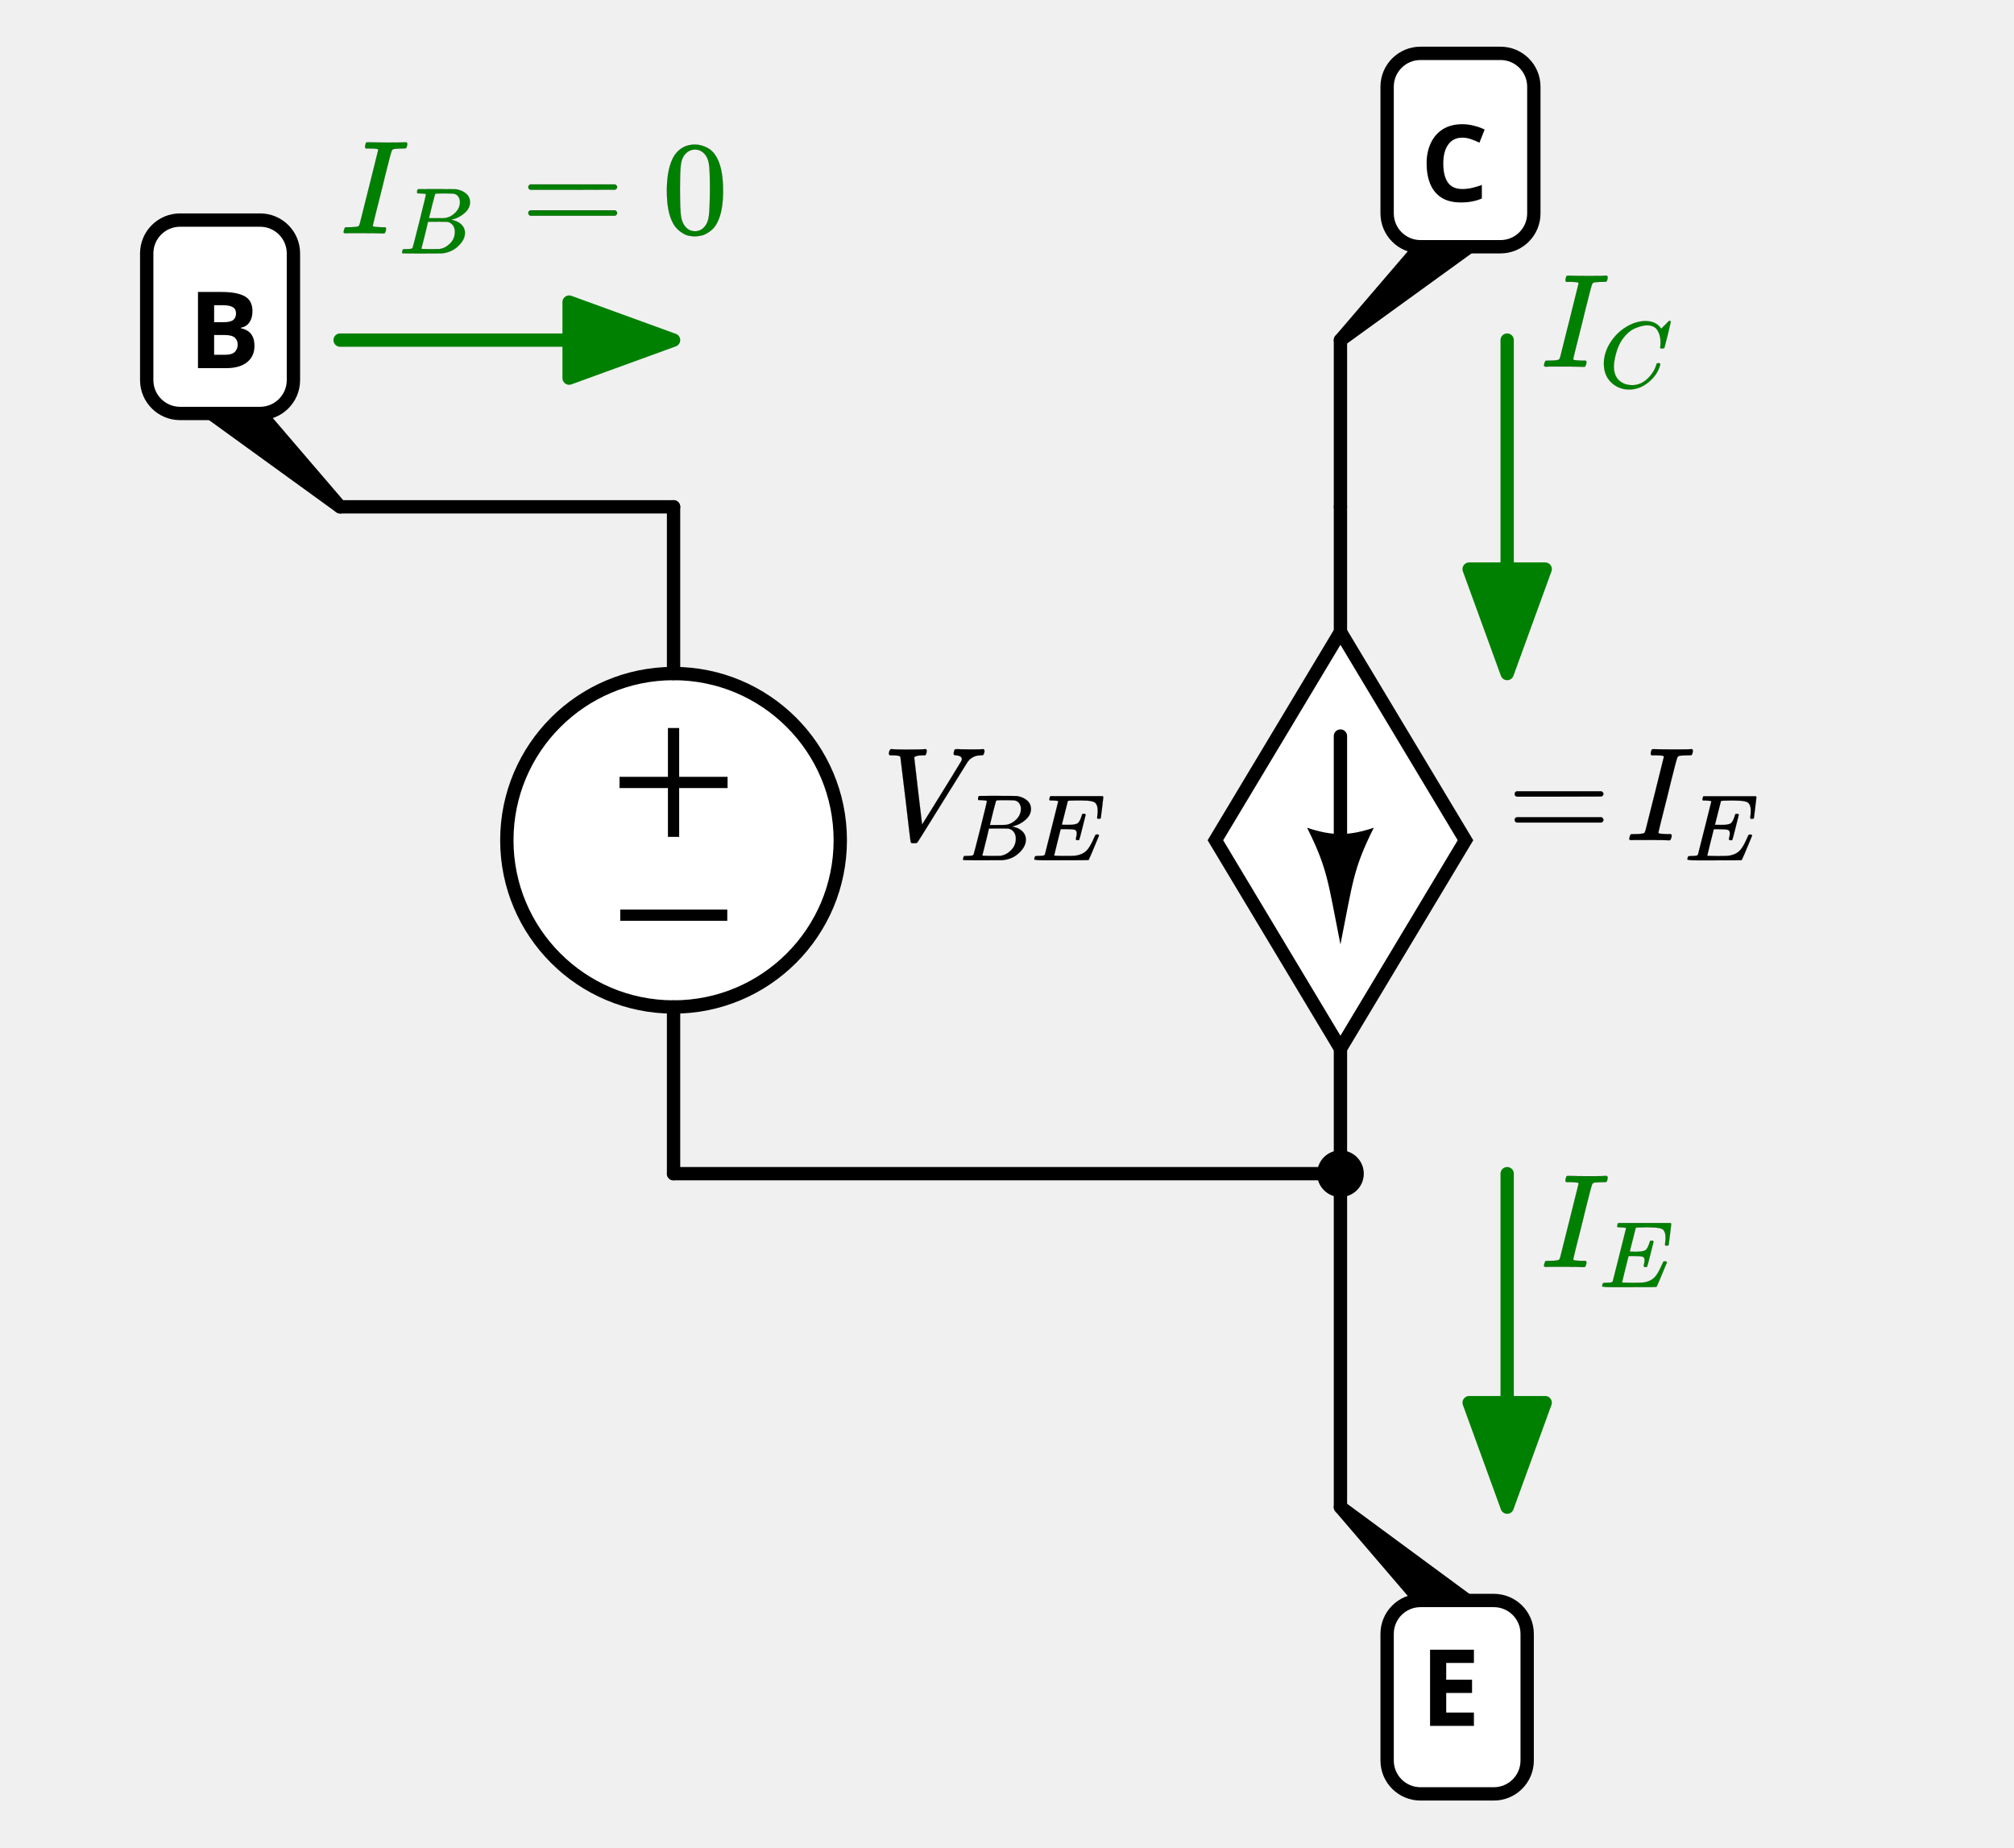
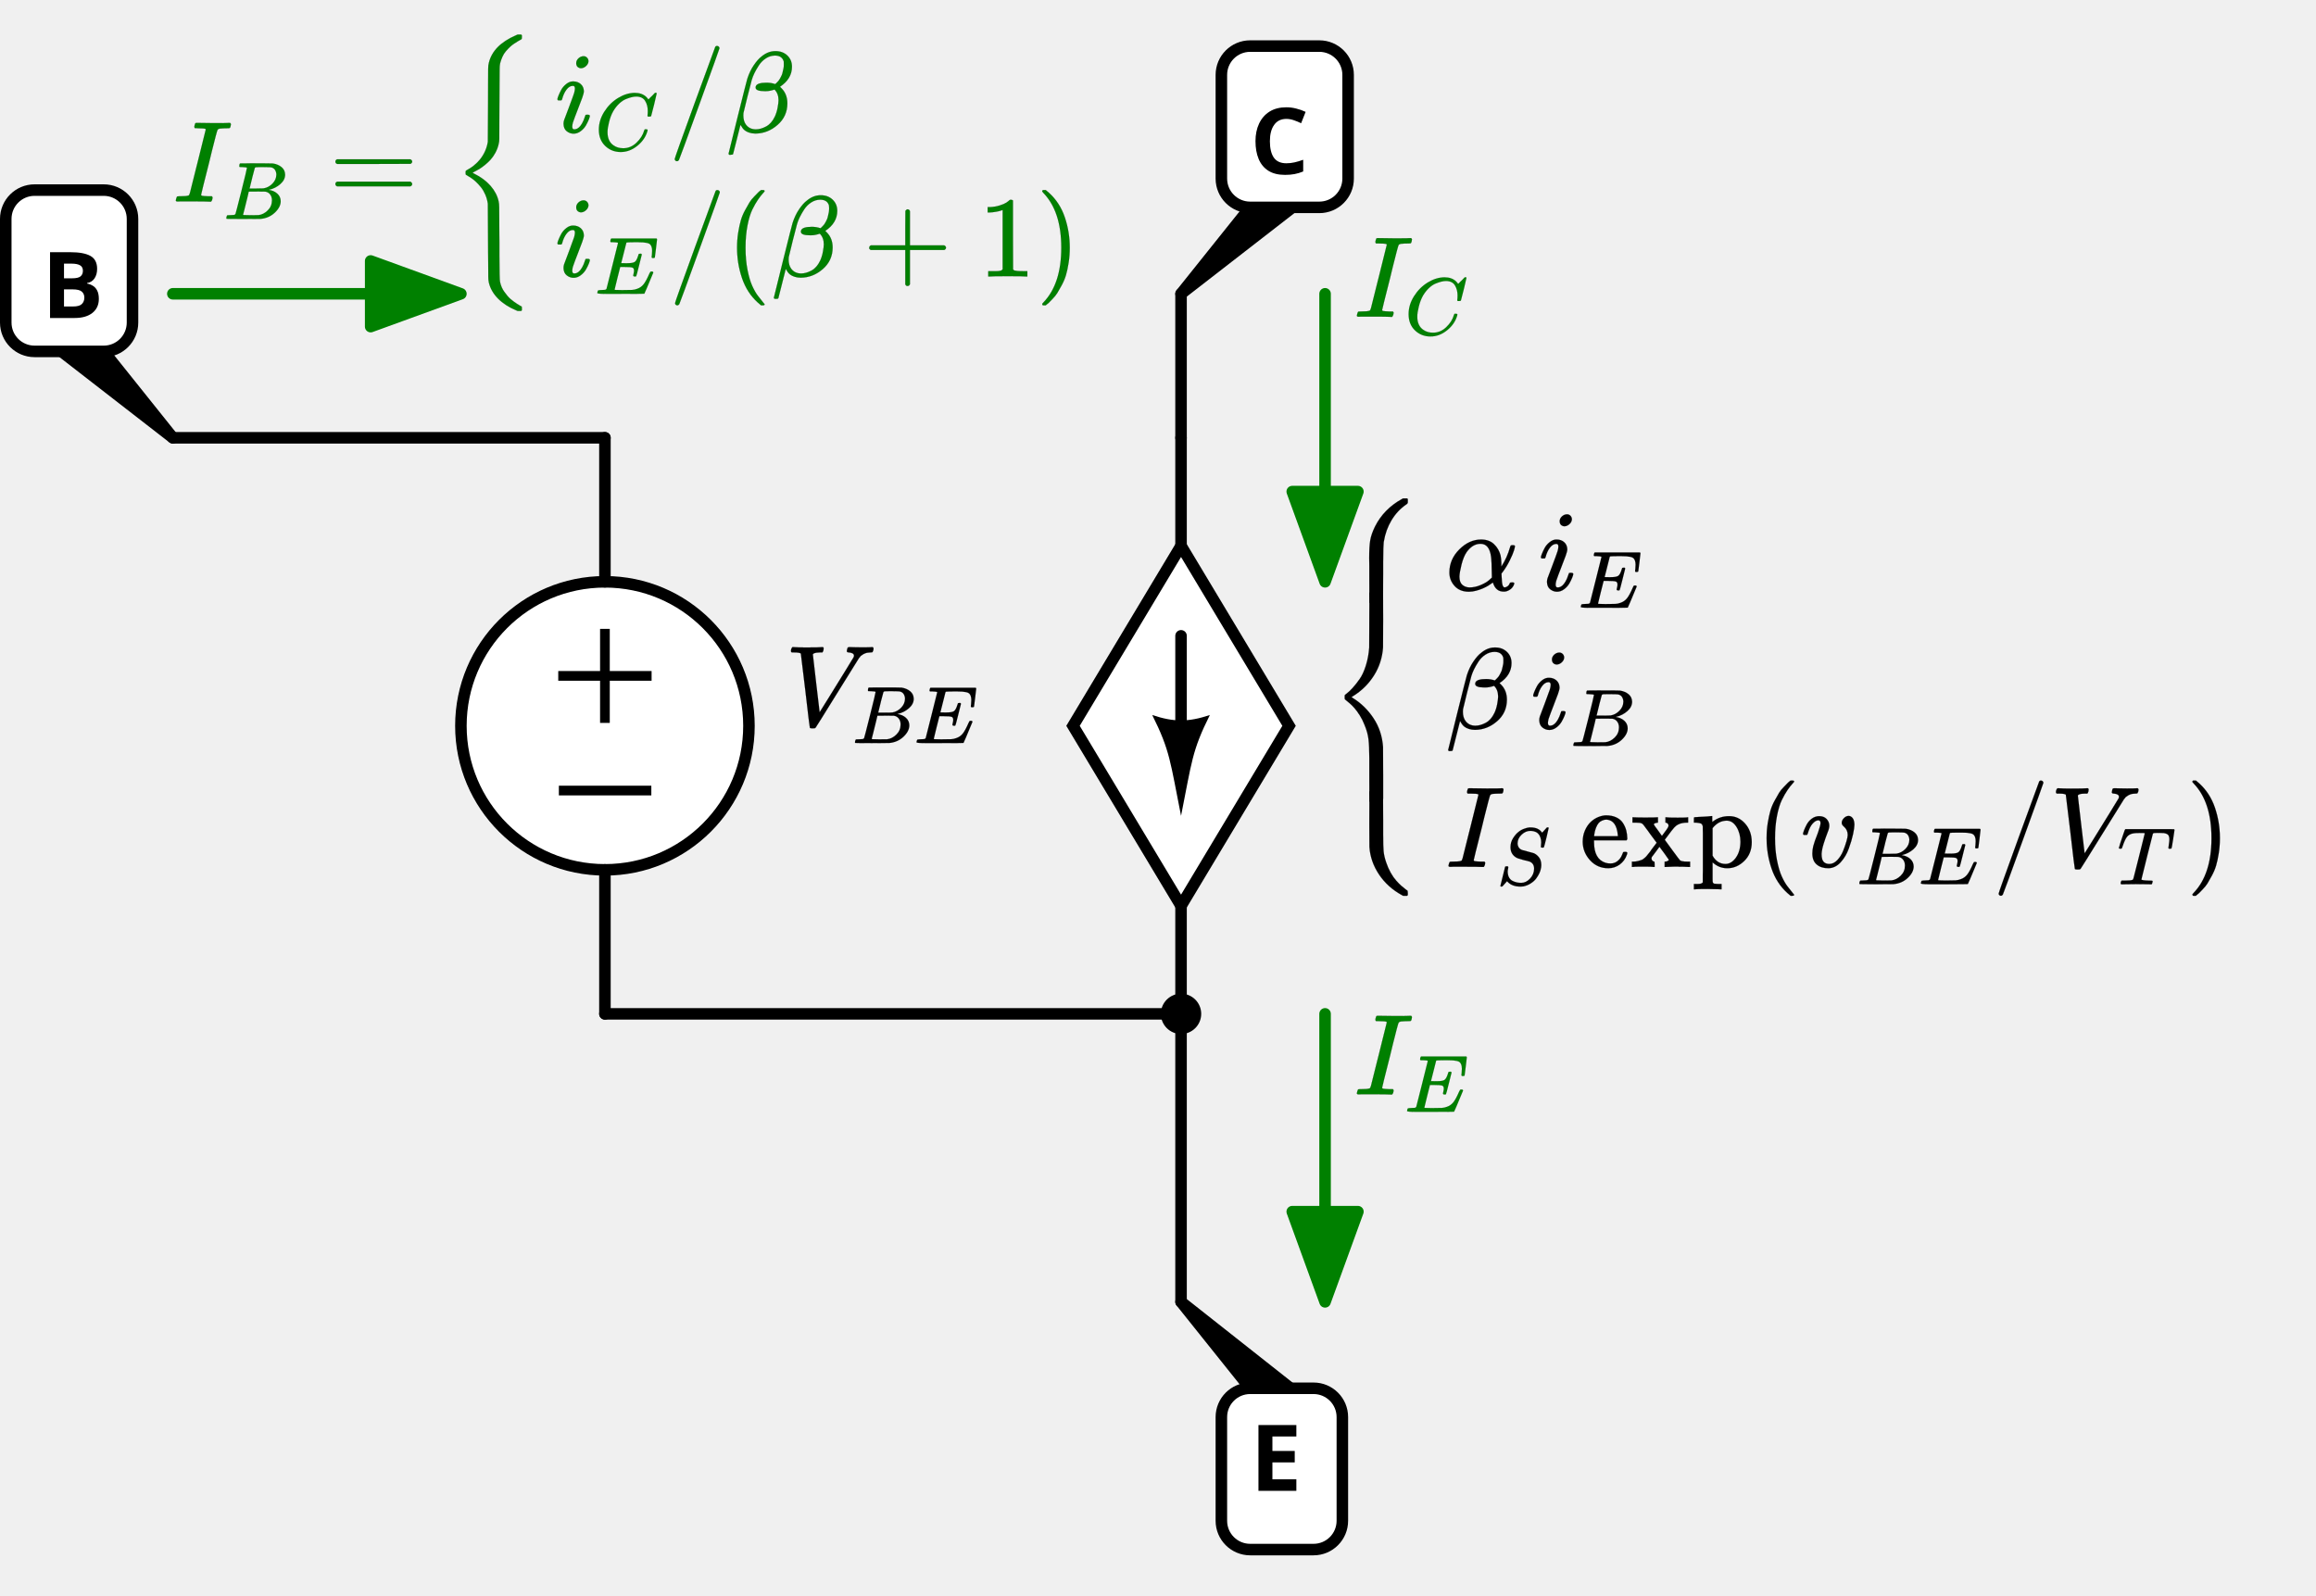
- <svg xmlns="http://www.w3.org/2000/svg" xmlns:xlink="http://www.w3.org/1999/xlink" width="302.0" height="277.0">
-   <g transform="scale(0.302) matrix(3.311258,0,0,3.311258,-7529.801,-4052.98)">
-     <rect x="2275" y="1225" width="300" height="275" r="0" rx="0" ry="0" fill="none" stroke="none" style="stroke-opacity: 0;" />
-     <path style="stroke-linejoin: round;" fill="#000000" stroke="#000000" d="M0,50L12,36L19.333,36Z" stroke-width="2" stroke-linejoin="round" transform="translate(2475,1225)" />
-     <path style="stroke-linejoin: round;" fill="#000000" stroke="#000000" d="M0,50L12,36L19.333,36Z" stroke-width="2" stroke-linejoin="round" transform="matrix(-1,0,0,1,2325,1250)" />
-     <path style="stroke-linejoin: round;" fill="#000000" stroke="#000000" d="M0,50L12,36L19,36Z" stroke-width="2" stroke-linejoin="round" transform="matrix(1,0,0,-1,2475,1500)" />
+ <svg xmlns="http://www.w3.org/2000/svg" xmlns:xlink="http://www.w3.org/1999/xlink" width="402.0" height="277.0">
+   <g transform="scale(0.901656) matrix(1.10907,0,0,1.10907,-2517.589,-1357.502)">
+     <rect x="2275" y="1225" width="400" height="275" r="0" rx="0" ry="0" fill="none" stroke="none" style="stroke-opacity: 0;" />
+     <path style="stroke-linejoin: round;" fill="#000000" stroke="#000000" d="M0,50L12,35L19.333,35Z" stroke-width="2" stroke-linejoin="round" transform="translate(2475,1225)" />
+     <path style="stroke-linejoin: round;" fill="#000000" stroke="#000000" d="M0,50L12,35L19.333,35Z" stroke-width="2" stroke-linejoin="round" transform="matrix(-1,0,0,1,2300,1250)" />
+     <path style="stroke-linejoin: round;" fill="#000000" stroke="#000000" d="M0,50L12,35L19,35Z" stroke-width="2" stroke-linejoin="round" transform="matrix(1,0,0,-1,2475,1500)" />
    <path style="stroke-linecap: round; stroke-miterlimit: 6;" fill="#ffffff" stroke="#000000" d="M25,18.75L43.75,50L25,81.25L6.25,50L25,18.75" stroke-width="2" stroke-linecap="round" stroke-miterlimit="6" transform="translate(2450,1300)" />
    <path style="stroke-linecap: round; stroke-miterlimit: 6;" fill="none" stroke="#000000" d="M25,0L25,18.75" stroke-width="2" stroke-linecap="round" stroke-miterlimit="6" transform="translate(2450,1300)" />
    <path style="stroke-linecap: round; stroke-miterlimit: 6;" fill="none" stroke="#000000" d="M25,100L25,81.25" stroke-width="2" stroke-linecap="round" stroke-miterlimit="6" transform="translate(2450,1300)" />
    <path fill="#000000" stroke="none" d="M20,48.125C23.125,54.375,23.125,56.25,25,65.625C26.875,56.25,26.875,54.375,30,48.125C26.25,49.375,23.75,49.375,20,48.125" transform="translate(2450,1300)" />
    <path style="stroke-linecap: round; stroke-miterlimit: 6;" fill="none" stroke="#000000" d="M25,56.25L25,34.375" stroke-width="2" stroke-linecap="round" stroke-miterlimit="6" transform="translate(2450,1300)" />
    <defs aria-hidden="true">
-       <path stroke-width="1" id="E1-MJMAIN-3D" d="M56 347Q56 360 70 367H707Q722 359 722 347Q722 336 708 328L390 327H72Q56 332 56 347ZM56 153Q56 168 72 173H708Q722 163 722 153Q722 140 707 133H70Q56 140 56 153Z" />
+       <path stroke-width="1" id="E1-MJMAIN-7B" d="M434 -231Q434 -244 428 -250H410Q281 -250 230 -184Q225 -177 222 -172T217 -161T213 -148T211 -133T210 -111T209 -84T209 -47T209 0Q209 21 209 53Q208 142 204 153Q203 154 203 155Q189 191 153 211T82 231Q71 231 68 234T65 250T68 266T82 269Q116 269 152 289T203 345Q208 356 208 377T209 529V579Q209 634 215 656T244 698Q270 724 324 740Q361 748 377 749Q379 749 390 749T408 750H428Q434 744 434 732Q434 719 431 716Q429 713 415 713Q362 710 332 689T296 647Q291 634 291 499V417Q291 370 288 353T271 314Q240 271 184 255L170 250L184 245Q202 239 220 230T262 196T290 137Q291 131 291 1Q291 -134 296 -147Q306 -174 339 -192T415 -213Q429 -213 431 -216Q434 -219 434 -231Z" />
+       <path stroke-width="1" id="E1-MJMATHI-3B1" d="M34 156Q34 270 120 356T309 442Q379 442 421 402T478 304Q484 275 485 237V208Q534 282 560 374Q564 388 566 390T582 393Q603 393 603 385Q603 376 594 346T558 261T497 161L486 147L487 123Q489 67 495 47T514 26Q528 28 540 37T557 60Q559 67 562 68T577 70Q597 70 597 62Q597 56 591 43Q579 19 556 5T512 -10H505Q438 -10 414 62L411 69L400 61Q390 53 370 41T325 18T267 -2T203 -11Q124 -11 79 39T34 156ZM208 26Q257 26 306 47T379 90L403 112Q401 255 396 290Q382 405 304 405Q235 405 183 332Q156 292 139 224T121 120Q121 71 146 49T208 26Z" />
+       <path stroke-width="1" id="E1-MJMATHI-69" d="M184 600Q184 624 203 642T247 661Q265 661 277 649T290 619Q290 596 270 577T226 557Q211 557 198 567T184 600ZM21 287Q21 295 30 318T54 369T98 420T158 442Q197 442 223 419T250 357Q250 340 236 301T196 196T154 83Q149 61 149 51Q149 26 166 26Q175 26 185 29T208 43T235 78T260 137Q263 149 265 151T282 153Q302 153 302 143Q302 135 293 112T268 61T223 11T161 -11Q129 -11 102 10T74 74Q74 91 79 106T122 220Q160 321 166 341T173 380Q173 404 156 404H154Q124 404 99 371T61 287Q60 286 59 284T58 281T56 279T53 278T49 278T41 278H27Q21 284 21 287Z" />
+       <path stroke-width="1" id="E1-MJMATHI-45" d="M492 213Q472 213 472 226Q472 230 477 250T482 285Q482 316 461 323T364 330H312Q311 328 277 192T243 52Q243 48 254 48T334 46Q428 46 458 48T518 61Q567 77 599 117T670 248Q680 270 683 272Q690 274 698 274Q718 274 718 261Q613 7 608 2Q605 0 322 0H133Q31 0 31 11Q31 13 34 25Q38 41 42 43T65 46Q92 46 125 49Q139 52 144 61Q146 66 215 342T285 622Q285 629 281 629Q273 632 228 634H197Q191 640 191 642T193 659Q197 676 203 680H757Q764 676 764 669Q764 664 751 557T737 447Q735 440 717 440H705Q698 445 698 453L701 476Q704 500 704 528Q704 558 697 578T678 609T643 625T596 632T532 634H485Q397 633 392 631Q388 629 386 622Q385 619 355 499T324 377Q347 376 372 376H398Q464 376 489 391T534 472Q538 488 540 490T557 493Q562 493 565 493T570 492T572 491T574 487T577 483L544 351Q511 218 508 216Q505 213 492 213Z" />
+       <path stroke-width="1" id="E1-MJMATHI-3B2" d="M29 -194Q23 -188 23 -186Q23 -183 102 134T186 465Q208 533 243 584T309 658Q365 705 429 705H431Q493 705 533 667T573 570Q573 465 469 396L482 383Q533 332 533 252Q533 139 448 65T257 -10Q227 -10 203 -2T165 17T143 40T131 59T126 65L62 -188Q60 -194 42 -194H29ZM353 431Q392 431 427 419L432 422Q436 426 439 429T449 439T461 453T472 471T484 495T493 524T501 560Q503 569 503 593Q503 611 502 616Q487 667 426 667Q384 667 347 643T286 582T247 514T224 455Q219 439 186 308T152 168Q151 163 151 147Q151 99 173 68Q204 26 260 26Q302 26 349 51T425 137Q441 171 449 214T457 279Q457 337 422 372Q380 358 347 358H337Q258 358 258 389Q258 396 261 403Q275 431 353 431Z" />
+       <path stroke-width="1" id="E1-MJMATHI-42" d="M231 637Q204 637 199 638T194 649Q194 676 205 682Q206 683 335 683Q594 683 608 681Q671 671 713 636T756 544Q756 480 698 429T565 360L555 357Q619 348 660 311T702 219Q702 146 630 78T453 1Q446 0 242 0Q42 0 39 2Q35 5 35 10Q35 17 37 24Q42 43 47 45Q51 46 62 46H68Q95 46 128 49Q142 52 147 61Q150 65 219 339T288 628Q288 635 231 637ZM649 544Q649 574 634 600T585 634Q578 636 493 637Q473 637 451 637T416 636H403Q388 635 384 626Q382 622 352 506Q352 503 351 500L320 374H401Q482 374 494 376Q554 386 601 434T649 544ZM595 229Q595 273 572 302T512 336Q506 337 429 337Q311 337 310 336Q310 334 293 263T258 122L240 52Q240 48 252 48T333 46Q422 46 429 47Q491 54 543 105T595 229Z" />
      <path stroke-width="1" id="E1-MJMATHI-49" d="M43 1Q26 1 26 10Q26 12 29 24Q34 43 39 45Q42 46 54 46H60Q120 46 136 53Q137 53 138 54Q143 56 149 77T198 273Q210 318 216 344Q286 624 286 626Q284 630 284 631Q274 637 213 637H193Q184 643 189 662Q193 677 195 680T209 683H213Q285 681 359 681Q481 681 487 683H497Q504 676 504 672T501 655T494 639Q491 637 471 637Q440 637 407 634Q393 631 388 623Q381 609 337 432Q326 385 315 341Q245 65 245 59Q245 52 255 50T307 46H339Q345 38 345 37T342 19Q338 6 332 0H316Q279 2 179 2Q143 2 113 2T65 2T43 1Z" />
-       <path stroke-width="1" id="E1-MJMATHI-45" d="M492 213Q472 213 472 226Q472 230 477 250T482 285Q482 316 461 323T364 330H312Q311 328 277 192T243 52Q243 48 254 48T334 46Q428 46 458 48T518 61Q567 77 599 117T670 248Q680 270 683 272Q690 274 698 274Q718 274 718 261Q613 7 608 2Q605 0 322 0H133Q31 0 31 11Q31 13 34 25Q38 41 42 43T65 46Q92 46 125 49Q139 52 144 61Q146 66 215 342T285 622Q285 629 281 629Q273 632 228 634H197Q191 640 191 642T193 659Q197 676 203 680H757Q764 676 764 669Q764 664 751 557T737 447Q735 440 717 440H705Q698 445 698 453L701 476Q704 500 704 528Q704 558 697 578T678 609T643 625T596 632T532 634H485Q397 633 392 631Q388 629 386 622Q385 619 355 499T324 377Q347 376 372 376H398Q464 376 489 391T534 472Q538 488 540 490T557 493Q562 493 565 493T570 492T572 491T574 487T577 483L544 351Q511 218 508 216Q505 213 492 213Z" />
+       <path stroke-width="1" id="E1-MJMATHI-53" d="M308 24Q367 24 416 76T466 197Q466 260 414 284Q308 311 278 321T236 341Q176 383 176 462Q176 523 208 573T273 648Q302 673 343 688T407 704H418H425Q521 704 564 640Q565 640 577 653T603 682T623 704Q624 704 627 704T632 705Q645 705 645 698T617 577T585 459T569 456Q549 456 549 465Q549 471 550 475Q550 478 551 494T553 520Q553 554 544 579T526 616T501 641Q465 662 419 662Q362 662 313 616T263 510Q263 480 278 458T319 427Q323 425 389 408T456 390Q490 379 522 342T554 242Q554 216 546 186Q541 164 528 137T492 78T426 18T332 -20Q320 -22 298 -22Q199 -22 144 33L134 44L106 13Q83 -14 78 -18T65 -22Q52 -22 52 -14Q52 -11 110 221Q112 227 130 227H143Q149 221 149 216Q149 214 148 207T144 186T142 153Q144 114 160 87T203 47T255 29T308 24Z" />
+       <path stroke-width="1" id="E1-MJMAIN-65" d="M28 218Q28 273 48 318T98 391T163 433T229 448Q282 448 320 430T378 380T406 316T415 245Q415 238 408 231H126V216Q126 68 226 36Q246 30 270 30Q312 30 342 62Q359 79 369 104L379 128Q382 131 395 131H398Q415 131 415 121Q415 117 412 108Q393 53 349 21T250 -11Q155 -11 92 58T28 218ZM333 275Q322 403 238 411H236Q228 411 220 410T195 402T166 381T143 340T127 274V267H333V275Z" />
+       <path stroke-width="1" id="E1-MJMAIN-78" d="M201 0Q189 3 102 3Q26 3 17 0H11V46H25Q48 47 67 52T96 61T121 78T139 96T160 122T180 150L226 210L168 288Q159 301 149 315T133 336T122 351T113 363T107 370T100 376T94 379T88 381T80 383Q74 383 44 385H16V431H23Q59 429 126 429Q219 429 229 431H237V385Q201 381 201 369Q201 367 211 353T239 315T268 274L272 270L297 304Q329 345 329 358Q329 364 327 369T322 376T317 380T310 384L307 385H302V431H309Q324 428 408 428Q487 428 493 431H499V385H492Q443 385 411 368Q394 360 377 341T312 257L296 236L358 151Q424 61 429 57T446 50Q464 46 499 46H516V0H510H502Q494 1 482 1T457 2T432 2T414 3Q403 3 377 3T327 1L304 0H295V46H298Q309 46 320 51T331 63Q331 65 291 120L250 175Q249 174 219 133T185 88Q181 83 181 74Q181 63 188 55T206 46Q208 46 208 23V0H201Z" />
+       <path stroke-width="1" id="E1-MJMAIN-70" d="M36 -148H50Q89 -148 97 -134V-126Q97 -119 97 -107T97 -77T98 -38T98 6T98 55T98 106Q98 140 98 177T98 243T98 296T97 335T97 351Q94 370 83 376T38 385H20V408Q20 431 22 431L32 432Q42 433 61 434T98 436Q115 437 135 438T165 441T176 442H179V416L180 390L188 397Q247 441 326 441Q407 441 464 377T522 216Q522 115 457 52T310 -11Q242 -11 190 33L182 40V-45V-101Q182 -128 184 -134T195 -145Q216 -148 244 -148H260V-194H252L228 -193Q205 -192 178 -192T140 -191Q37 -191 28 -194H20V-148H36ZM424 218Q424 292 390 347T305 402Q234 402 182 337V98Q222 26 294 26Q345 26 384 80T424 218Z" />
+       <path stroke-width="1" id="E1-MJMAIN-28" d="M94 250Q94 319 104 381T127 488T164 576T202 643T244 695T277 729T302 750H315H319Q333 750 333 741Q333 738 316 720T275 667T226 581T184 443T167 250T184 58T225 -81T274 -167T316 -220T333 -241Q333 -250 318 -250H315H302L274 -226Q180 -141 137 -14T94 250Z" />
+       <path stroke-width="1" id="E1-MJMATHI-76" d="M173 380Q173 405 154 405Q130 405 104 376T61 287Q60 286 59 284T58 281T56 279T53 278T49 278T41 278H27Q21 284 21 287Q21 294 29 316T53 368T97 419T160 441Q202 441 225 417T249 361Q249 344 246 335Q246 329 231 291T200 202T182 113Q182 86 187 69Q200 26 250 26Q287 26 319 60T369 139T398 222T409 277Q409 300 401 317T383 343T365 361T357 383Q357 405 376 424T417 443Q436 443 451 425T467 367Q467 340 455 284T418 159T347 40T241 -11Q177 -11 139 22Q102 54 102 117Q102 148 110 181T151 298Q173 362 173 380Z" />
+       <path stroke-width="1" id="E1-MJMAIN-2F" d="M423 750Q432 750 438 744T444 730Q444 725 271 248T92 -240Q85 -250 75 -250Q68 -250 62 -245T56 -231Q56 -221 230 257T407 740Q411 750 423 750Z" />
+       <path stroke-width="1" id="E1-MJMATHI-56" d="M52 648Q52 670 65 683H76Q118 680 181 680Q299 680 320 683H330Q336 677 336 674T334 656Q329 641 325 637H304Q282 635 274 635Q245 630 242 620Q242 618 271 369T301 118L374 235Q447 352 520 471T595 594Q599 601 599 609Q599 633 555 637Q537 637 537 648Q537 649 539 661Q542 675 545 679T558 683Q560 683 570 683T604 682T668 681Q737 681 755 683H762Q769 676 769 672Q769 655 760 640Q757 637 743 637Q730 636 719 635T698 630T682 623T670 615T660 608T652 599T645 592L452 282Q272 -9 266 -16Q263 -18 259 -21L241 -22H234Q216 -22 216 -15Q213 -9 177 305Q139 623 138 626Q133 637 76 637H59Q52 642 52 648Z" />
+       <path stroke-width="1" id="E1-MJMATHI-54" d="M40 437Q21 437 21 445Q21 450 37 501T71 602L88 651Q93 669 101 677H569H659Q691 677 697 676T704 667Q704 661 687 553T668 444Q668 437 649 437Q640 437 637 437T631 442L629 445Q629 451 635 490T641 551Q641 586 628 604T573 629Q568 630 515 631Q469 631 457 630T439 622Q438 621 368 343T298 60Q298 48 386 46Q418 46 427 45T436 36Q436 31 433 22Q429 4 424 1L422 0Q419 0 415 0Q410 0 363 1T228 2Q99 2 64 0H49Q43 6 43 9T45 27Q49 40 55 46H83H94Q174 46 189 55Q190 56 191 56Q196 59 201 76T241 233Q258 301 269 344Q339 619 339 625Q339 630 310 630H279Q212 630 191 624Q146 614 121 583T67 467Q60 445 57 441T43 437H40Z" />
+       <path stroke-width="1" id="E1-MJMAIN-29" d="M60 749L64 750Q69 750 74 750H86L114 726Q208 641 251 514T294 250Q294 182 284 119T261 12T224 -76T186 -143T145 -194T113 -227T90 -246Q87 -249 86 -250H74Q66 -250 63 -250T58 -247T55 -238Q56 -237 66 -225Q221 -64 221 250T66 725Q56 737 55 738Q55 746 60 749Z" />
+       <path stroke-width="1" id="E1-MJSZ4-23A7" d="M712 899L718 893V876V865Q718 854 704 846Q627 793 577 710T510 525Q510 524 509 521Q505 493 504 349Q504 345 504 334Q504 277 504 240Q504 -2 503 -4Q502 -8 494 -9T444 -10Q392 -10 390 -9Q387 -8 386 -5Q384 5 384 230Q384 262 384 312T383 382Q383 481 392 535T434 656Q510 806 664 892L677 899H712Z" />
+       <path stroke-width="1" id="E1-MJSZ4-23A9" d="M718 -893L712 -899H677L666 -893Q542 -825 468 -714T385 -476Q384 -466 384 -282Q384 3 385 5L389 9Q392 10 444 10Q486 10 494 9T503 4Q504 2 504 -239V-310V-366Q504 -470 508 -513T530 -609Q546 -657 569 -698T617 -767T661 -812T699 -843T717 -856T718 -876V-893Z" />
+       <path stroke-width="1" id="E1-MJSZ4-23A8" d="M389 1159Q391 1160 455 1160Q496 1160 498 1159Q501 1158 502 1155Q504 1145 504 924Q504 691 503 682Q494 549 425 439T243 259L229 250L243 241Q349 175 421 66T503 -182Q504 -191 504 -424Q504 -600 504 -629T499 -659H498Q496 -660 444 -660T390 -659Q387 -658 386 -655Q384 -645 384 -425V-282Q384 -176 377 -116T342 10Q325 54 301 92T255 155T214 196T183 222T171 232Q170 233 170 250T171 268Q171 269 191 284T240 331T300 407T354 524T383 679Q384 691 384 925Q384 1152 385 1155L389 1159Z" />
    </defs>
    <g stroke="currentColor" fill="#000000" stroke-width="0" transform="translate(2500,1350) scale(0.02) matrix(1 0 0 -1 0 0)" aria-hidden="true">
-       <use xlink:href="#E1-MJMAIN-3D" x="0" y="0" />
-       <g transform="translate(889,0)">
-         <use xlink:href="#E1-MJMATHI-49" x="0" y="0" />
-         <use transform="scale(0.707)" xlink:href="#E1-MJMATHI-45" x="622" y="-213" />
+       <g transform="translate(0,1975)">
+         <use xlink:href="#E1-MJSZ4-23A7" x="0" y="-900" />
+         <use xlink:href="#E1-MJSZ4-23A8" x="0" y="-1976" />
+         <use xlink:href="#E1-MJSZ4-23A9" x="0" y="-2551" />
+       </g>
+       <g transform="translate(1056,0)">
+         <g transform="translate(-11,0)">
+           <g transform="translate(0,1175)">
+             <use xlink:href="#E1-MJMATHI-3B1" x="0" y="0" />
+             <g transform="translate(807,0)">
+               <use xlink:href="#E1-MJMATHI-69" x="0" y="0" />
+               <use transform="scale(0.707)" xlink:href="#E1-MJMATHI-45" x="488" y="-213" />
+             </g>
+           </g>
+           <g transform="translate(0,-25)">
+             <use xlink:href="#E1-MJMATHI-3B2" x="0" y="0" />
+             <g transform="translate(740,0)">
+               <use xlink:href="#E1-MJMATHI-69" x="0" y="0" />
+               <use transform="scale(0.707)" xlink:href="#E1-MJMATHI-42" x="488" y="-213" />
+             </g>
+           </g>
+           <g transform="translate(0,-1225)">
+             <use xlink:href="#E1-MJMATHI-49" x="0" y="0" />
+             <use transform="scale(0.707)" xlink:href="#E1-MJMATHI-53" x="622" y="-219" />
+             <g transform="translate(1163,0)">
+               <use xlink:href="#E1-MJMAIN-65" />
+               <use xlink:href="#E1-MJMAIN-78" x="444" y="0" />
+               <use xlink:href="#E1-MJMAIN-70" x="973" y="0" />
+             </g>
+             <g transform="translate(2693,0)">
+               <use xlink:href="#E1-MJMAIN-28" x="0" y="0" />
+               <g transform="translate(389,0)">
+                 <use xlink:href="#E1-MJMATHI-76" x="0" y="0" />
+                 <g transform="translate(485,-150)">
+                   <use transform="scale(0.707)" xlink:href="#E1-MJMATHI-42" x="0" y="0" />
+                   <use transform="scale(0.707)" xlink:href="#E1-MJMATHI-45" x="759" y="0" />
+                 </g>
+               </g>
+               <use xlink:href="#E1-MJMAIN-2F" x="2052" y="0" />
+               <g transform="translate(2553,0)">
+                 <use xlink:href="#E1-MJMATHI-56" x="0" y="0" />
+                 <use transform="scale(0.707)" xlink:href="#E1-MJMATHI-54" x="825" y="-213" />
+               </g>
+               <use xlink:href="#E1-MJMAIN-29" x="3734" y="0" />
+             </g>
+           </g>
+         </g>
      </g>
    </g>
    <path style="stroke-linecap: round;" fill="none" stroke="#000000" d="M 2375 1400 L 2475 1400" stroke-width="2" stroke-linecap="round" class="cl_wire" />
-     <rect x="7" y="7" width="21" height="29" r="5" rx="5" ry="5" fill="#ffffff" stroke="#000000" stroke-width="2" transform="matrix(1,0,0,-1,2475,1500)" />
+     <rect x="7" y="7" width="21" height="28" r="5" rx="5" ry="5" fill="#ffffff" stroke="#000000" stroke-width="2" transform="matrix(1,0,0,-1,2475,1500)" />
    <text style="font-family: 'Noto Sans',Tahoma,Verdana,Arial,sans-serif; font-size: 16px; font-weight: bold; text-anchor: start; font-stretch: extra-condensed;" x="12" y="22" text-anchor="start" stroke="none" fill="#000000" transform="translate(2475,1453.6)">
      <tspan dy="7.2">E</tspan>
    </text>
    <path style="stroke-linecap: round;" fill="none" stroke="#000000" d="M 2475 1400 L 2475 1450" stroke-width="2" stroke-linecap="round" class="cl_wire" />
-     <path style="stroke-linecap: round;" fill="none" stroke="#000000" d="M 2325 1300 L 2375 1300" stroke-width="2" stroke-linecap="round" class="cl_wire" />
-     <rect x="7" y="7" width="22" height="29" r="5" rx="5" ry="5" fill="#ffffff" stroke="#000000" stroke-width="2" transform="matrix(-1,0,0,1,2325,1250)" />
-     <text style="font-family: 'Noto Sans',Tahoma,Verdana,Arial,sans-serif; font-size: 16px; font-weight: bold; text-anchor: end; font-stretch: extra-condensed;" x="12" y="22" text-anchor="end" stroke="none" fill="#000000" transform="translate(2301,1250)">
+     <path style="stroke-linecap: round;" fill="none" stroke="#000000" d="M 2300 1300 L 2375 1300" stroke-width="2" stroke-linecap="round" class="cl_wire" />
+     <rect x="7" y="7" width="22" height="28" r="5" rx="5" ry="5" fill="#ffffff" stroke="#000000" stroke-width="2" transform="matrix(-1,0,0,1,2300,1250)" />
+     <text style="font-family: 'Noto Sans',Tahoma,Verdana,Arial,sans-serif; font-size: 16px; font-weight: bold; text-anchor: end; font-stretch: extra-condensed;" x="12" y="22" text-anchor="end" stroke="none" fill="#000000" transform="translate(2276,1250)">
      <tspan dy="7.2">B</tspan>
    </text>
-     <rect x="7" y="7" width="22" height="29" r="5" rx="5" ry="5" fill="#ffffff" stroke="#000000" stroke-width="2" transform="translate(2475,1225)" />
+     <rect x="7" y="7" width="22" height="28" r="5" rx="5" ry="5" fill="#ffffff" stroke="#000000" stroke-width="2" transform="translate(2475,1225)" />
    <text style="font-family: 'Noto Sans',Tahoma,Verdana,Arial,sans-serif; font-size: 16px; font-weight: bold; text-anchor: start; font-stretch: extra-condensed;" x="12" y="22" text-anchor="start" stroke="none" fill="#000000" transform="translate(2475,1225)">
      <tspan dy="7.2">C</tspan>
    </text>
-     <path style="stroke-linecap: round; stroke-linejoin: round;" fill="#008000" stroke="#008000" d="M2325,1275L2375,1275L2359.338,1269.3L2359.338,1280.7L2375,1275" stroke-width="2" stroke-linecap="round" stroke-linejoin="round" />
+     <path style="stroke-linecap: round; stroke-linejoin: round;" fill="#008000" stroke="#008000" d="M2300,1275L2350,1275L2334.338,1269.3L2334.338,1280.7L2350,1275" stroke-width="2" stroke-linecap="round" stroke-linejoin="round" />
    <defs aria-hidden="true">
      <path stroke-width="1" id="E1-MJMATHI-49" d="M43 1Q26 1 26 10Q26 12 29 24Q34 43 39 45Q42 46 54 46H60Q120 46 136 53Q137 53 138 54Q143 56 149 77T198 273Q210 318 216 344Q286 624 286 626Q284 630 284 631Q274 637 213 637H193Q184 643 189 662Q193 677 195 680T209 683H213Q285 681 359 681Q481 681 487 683H497Q504 676 504 672T501 655T494 639Q491 637 471 637Q440 637 407 634Q393 631 388 623Q381 609 337 432Q326 385 315 341Q245 65 245 59Q245 52 255 50T307 46H339Q345 38 345 37T342 19Q338 6 332 0H316Q279 2 179 2Q143 2 113 2T65 2T43 1Z" />
      <path stroke-width="1" id="E1-MJMATHI-42" d="M231 637Q204 637 199 638T194 649Q194 676 205 682Q206 683 335 683Q594 683 608 681Q671 671 713 636T756 544Q756 480 698 429T565 360L555 357Q619 348 660 311T702 219Q702 146 630 78T453 1Q446 0 242 0Q42 0 39 2Q35 5 35 10Q35 17 37 24Q42 43 47 45Q51 46 62 46H68Q95 46 128 49Q142 52 147 61Q150 65 219 339T288 628Q288 635 231 637ZM649 544Q649 574 634 600T585 634Q578 636 493 637Q473 637 451 637T416 636H403Q388 635 384 626Q382 622 352 506Q352 503 351 500L320 374H401Q482 374 494 376Q554 386 601 434T649 544ZM595 229Q595 273 572 302T512 336Q506 337 429 337Q311 337 310 336Q310 334 293 263T258 122L240 52Q240 48 252 48T333 46Q422 46 429 47Q491 54 543 105T595 229Z" />
      <path stroke-width="1" id="E1-MJMAIN-3D" d="M56 347Q56 360 70 367H707Q722 359 722 347Q722 336 708 328L390 327H72Q56 332 56 347ZM56 153Q56 168 72 173H708Q722 163 722 153Q722 140 707 133H70Q56 140 56 153Z" />
-       <path stroke-width="1" id="E1-MJMAIN-30" d="M96 585Q152 666 249 666Q297 666 345 640T423 548Q460 465 460 320Q460 165 417 83Q397 41 362 16T301 -15T250 -22Q224 -22 198 -16T137 16T82 83Q39 165 39 320Q39 494 96 585ZM321 597Q291 629 250 629Q208 629 178 597Q153 571 145 525T137 333Q137 175 145 125T181 46Q209 16 250 16Q290 16 318 46Q347 76 354 130T362 333Q362 478 354 524T321 597Z" />
+       <path stroke-width="1" id="E1-MJMAIN-7B" d="M434 -231Q434 -244 428 -250H410Q281 -250 230 -184Q225 -177 222 -172T217 -161T213 -148T211 -133T210 -111T209 -84T209 -47T209 0Q209 21 209 53Q208 142 204 153Q203 154 203 155Q189 191 153 211T82 231Q71 231 68 234T65 250T68 266T82 269Q116 269 152 289T203 345Q208 356 208 377T209 529V579Q209 634 215 656T244 698Q270 724 324 740Q361 748 377 749Q379 749 390 749T408 750H428Q434 744 434 732Q434 719 431 716Q429 713 415 713Q362 710 332 689T296 647Q291 634 291 499V417Q291 370 288 353T271 314Q240 271 184 255L170 250L184 245Q202 239 220 230T262 196T290 137Q291 131 291 1Q291 -134 296 -147Q306 -174 339 -192T415 -213Q429 -213 431 -216Q434 -219 434 -231Z" />
+       <path stroke-width="1" id="E1-MJMATHI-69" d="M184 600Q184 624 203 642T247 661Q265 661 277 649T290 619Q290 596 270 577T226 557Q211 557 198 567T184 600ZM21 287Q21 295 30 318T54 369T98 420T158 442Q197 442 223 419T250 357Q250 340 236 301T196 196T154 83Q149 61 149 51Q149 26 166 26Q175 26 185 29T208 43T235 78T260 137Q263 149 265 151T282 153Q302 153 302 143Q302 135 293 112T268 61T223 11T161 -11Q129 -11 102 10T74 74Q74 91 79 106T122 220Q160 321 166 341T173 380Q173 404 156 404H154Q124 404 99 371T61 287Q60 286 59 284T58 281T56 279T53 278T49 278T41 278H27Q21 284 21 287Z" />
+       <path stroke-width="1" id="E1-MJMATHI-43" d="M50 252Q50 367 117 473T286 641T490 704Q580 704 633 653Q642 643 648 636T656 626L657 623Q660 623 684 649Q691 655 699 663T715 679T725 690L740 705H746Q760 705 760 698Q760 694 728 561Q692 422 692 421Q690 416 687 415T669 413H653Q647 419 647 422Q647 423 648 429T650 449T651 481Q651 552 619 605T510 659Q484 659 454 652T382 628T299 572T226 479Q194 422 175 346T156 222Q156 108 232 58Q280 24 350 24Q441 24 512 92T606 240Q610 253 612 255T628 257Q648 257 648 248Q648 243 647 239Q618 132 523 55T319 -22Q206 -22 128 53T50 252Z" />
+       <path stroke-width="1" id="E1-MJMAIN-2F" d="M423 750Q432 750 438 744T444 730Q444 725 271 248T92 -240Q85 -250 75 -250Q68 -250 62 -245T56 -231Q56 -221 230 257T407 740Q411 750 423 750Z" />
+       <path stroke-width="1" id="E1-MJMATHI-3B2" d="M29 -194Q23 -188 23 -186Q23 -183 102 134T186 465Q208 533 243 584T309 658Q365 705 429 705H431Q493 705 533 667T573 570Q573 465 469 396L482 383Q533 332 533 252Q533 139 448 65T257 -10Q227 -10 203 -2T165 17T143 40T131 59T126 65L62 -188Q60 -194 42 -194H29ZM353 431Q392 431 427 419L432 422Q436 426 439 429T449 439T461 453T472 471T484 495T493 524T501 560Q503 569 503 593Q503 611 502 616Q487 667 426 667Q384 667 347 643T286 582T247 514T224 455Q219 439 186 308T152 168Q151 163 151 147Q151 99 173 68Q204 26 260 26Q302 26 349 51T425 137Q441 171 449 214T457 279Q457 337 422 372Q380 358 347 358H337Q258 358 258 389Q258 396 261 403Q275 431 353 431Z" />
+       <path stroke-width="1" id="E1-MJMATHI-45" d="M492 213Q472 213 472 226Q472 230 477 250T482 285Q482 316 461 323T364 330H312Q311 328 277 192T243 52Q243 48 254 48T334 46Q428 46 458 48T518 61Q567 77 599 117T670 248Q680 270 683 272Q690 274 698 274Q718 274 718 261Q613 7 608 2Q605 0 322 0H133Q31 0 31 11Q31 13 34 25Q38 41 42 43T65 46Q92 46 125 49Q139 52 144 61Q146 66 215 342T285 622Q285 629 281 629Q273 632 228 634H197Q191 640 191 642T193 659Q197 676 203 680H757Q764 676 764 669Q764 664 751 557T737 447Q735 440 717 440H705Q698 445 698 453L701 476Q704 500 704 528Q704 558 697 578T678 609T643 625T596 632T532 634H485Q397 633 392 631Q388 629 386 622Q385 619 355 499T324 377Q347 376 372 376H398Q464 376 489 391T534 472Q538 488 540 490T557 493Q562 493 565 493T570 492T572 491T574 487T577 483L544 351Q511 218 508 216Q505 213 492 213Z" />
+       <path stroke-width="1" id="E1-MJMAIN-28" d="M94 250Q94 319 104 381T127 488T164 576T202 643T244 695T277 729T302 750H315H319Q333 750 333 741Q333 738 316 720T275 667T226 581T184 443T167 250T184 58T225 -81T274 -167T316 -220T333 -241Q333 -250 318 -250H315H302L274 -226Q180 -141 137 -14T94 250Z" />
+       <path stroke-width="1" id="E1-MJMAIN-2B" d="M56 237T56 250T70 270H369V420L370 570Q380 583 389 583Q402 583 409 568V270H707Q722 262 722 250T707 230H409V-68Q401 -82 391 -82H389H387Q375 -82 369 -68V230H70Q56 237 56 250Z" />
+       <path stroke-width="1" id="E1-MJMAIN-31" d="M213 578L200 573Q186 568 160 563T102 556H83V602H102Q149 604 189 617T245 641T273 663Q275 666 285 666Q294 666 302 660V361L303 61Q310 54 315 52T339 48T401 46H427V0H416Q395 3 257 3Q121 3 100 0H88V46H114Q136 46 152 46T177 47T193 50T201 52T207 57T213 61V578Z" />
+       <path stroke-width="1" id="E1-MJMAIN-29" d="M60 749L64 750Q69 750 74 750H86L114 726Q208 641 251 514T294 250Q294 182 284 119T261 12T224 -76T186 -143T145 -194T113 -227T90 -246Q87 -249 86 -250H74Q66 -250 63 -250T58 -247T55 -238Q56 -237 66 -225Q221 -64 221 250T66 725Q56 737 55 738Q55 746 60 749Z" />
+       <path stroke-width="1" id="E1-MJSZ3-7B" d="M618 -943L612 -949H582L568 -943Q472 -903 411 -841T332 -703Q327 -682 327 -653T325 -350Q324 -28 323 -18Q317 24 301 61T264 124T221 171T179 205T147 225T132 234Q130 238 130 250Q130 255 130 258T131 264T132 267T134 269T139 272T144 275Q207 308 256 367Q310 436 323 519Q324 529 325 851Q326 1124 326 1154T332 1205Q369 1358 566 1443L582 1450H612L618 1444V1429Q618 1413 616 1411L608 1406Q599 1402 585 1393T552 1372T515 1343T479 1305T449 1257T429 1200Q425 1180 425 1152T423 851Q422 579 422 549T416 498Q407 459 388 424T346 364T297 318T250 284T214 264T197 254L188 251L205 242Q290 200 345 138T416 3Q421 -18 421 -48T423 -349Q423 -397 423 -472Q424 -677 428 -694Q429 -697 429 -699Q434 -722 443 -743T465 -782T491 -816T519 -845T548 -868T574 -886T595 -899T610 -908L616 -910Q618 -912 618 -928V-943Z" />
    </defs>
-     <g stroke="currentColor" fill="#008000" stroke-width="0" transform="translate(2325,1259) scale(0.02) matrix(1 0 0 -1 0 0)" aria-hidden="true">
+     <g stroke="currentColor" fill="#008000" stroke-width="0" transform="translate(2300,1259) scale(0.02) matrix(1 0 0 -1 0 0)" aria-hidden="true">
      <use xlink:href="#E1-MJMATHI-49" x="0" y="0" />
      <use transform="scale(0.707)" xlink:href="#E1-MJMATHI-42" x="622" y="-213" />
      <use xlink:href="#E1-MJMAIN-3D" x="1355" y="0" />
-       <use xlink:href="#E1-MJMAIN-30" x="2411" y="0" />
+       <g transform="translate(2411,0)">
+         <use xlink:href="#E1-MJSZ3-7B" />
+         <g transform="translate(917,0)">
+           <g transform="translate(-11,0)">
+             <g transform="translate(0,601)">
+               <use xlink:href="#E1-MJMATHI-69" x="0" y="0" />
+               <use transform="scale(0.707)" xlink:href="#E1-MJMATHI-43" x="488" y="-219" />
+               <use xlink:href="#E1-MJMAIN-2F" x="983" y="0" />
+               <use xlink:href="#E1-MJMATHI-3B2" x="1483" y="0" />
+             </g>
+             <g transform="translate(0,-650)">
+               <use xlink:href="#E1-MJMATHI-69" x="0" y="0" />
+               <use transform="scale(0.707)" xlink:href="#E1-MJMATHI-45" x="488" y="-213" />
+               <use xlink:href="#E1-MJMAIN-2F" x="986" y="0" />
+               <use xlink:href="#E1-MJMAIN-28" x="1486" y="0" />
+               <use xlink:href="#E1-MJMATHI-3B2" x="1876" y="0" />
+               <use xlink:href="#E1-MJMAIN-2B" x="2671" y="0" />
+               <use xlink:href="#E1-MJMAIN-31" x="3672" y="0" />
+               <use xlink:href="#E1-MJMAIN-29" x="4173" y="0" />
+             </g>
+           </g>
+         </g>
+       </g>
    </g>
    <path style="stroke-linecap: round;" fill="none" stroke="#000000" d="M 2475 1275 L 2475 1300" stroke-width="2" stroke-linecap="round" class="cl_wire" />
    <path style="stroke-linecap: round; stroke-linejoin: round;" fill="#008000" stroke="#008000" d="M2500,1275L2500,1325L2505.7,1309.338L2494.3,1309.338L2500,1325" stroke-width="2" stroke-linecap="round" stroke-linejoin="round" />
    <defs aria-hidden="true">
      <path stroke-width="1" id="E1-MJMATHI-49" d="M43 1Q26 1 26 10Q26 12 29 24Q34 43 39 45Q42 46 54 46H60Q120 46 136 53Q137 53 138 54Q143 56 149 77T198 273Q210 318 216 344Q286 624 286 626Q284 630 284 631Q274 637 213 637H193Q184 643 189 662Q193 677 195 680T209 683H213Q285 681 359 681Q481 681 487 683H497Q504 676 504 672T501 655T494 639Q491 637 471 637Q440 637 407 634Q393 631 388 623Q381 609 337 432Q326 385 315 341Q245 65 245 59Q245 52 255 50T307 46H339Q345 38 345 37T342 19Q338 6 332 0H316Q279 2 179 2Q143 2 113 2T65 2T43 1Z" />
      <path stroke-width="1" id="E1-MJMATHI-43" d="M50 252Q50 367 117 473T286 641T490 704Q580 704 633 653Q642 643 648 636T656 626L657 623Q660 623 684 649Q691 655 699 663T715 679T725 690L740 705H746Q760 705 760 698Q760 694 728 561Q692 422 692 421Q690 416 687 415T669 413H653Q647 419 647 422Q647 423 648 429T650 449T651 481Q651 552 619 605T510 659Q484 659 454 652T382 628T299 572T226 479Q194 422 175 346T156 222Q156 108 232 58Q280 24 350 24Q441 24 512 92T606 240Q610 253 612 255T628 257Q648 257 648 248Q648 243 647 239Q618 132 523 55T319 -22Q206 -22 128 53T50 252Z" />
    </defs>
    <g stroke="currentColor" fill="#008000" stroke-width="0" transform="translate(2505,1279) scale(0.02) matrix(1 0 0 -1 0 0)" aria-hidden="true">
      <use xlink:href="#E1-MJMATHI-49" x="0" y="0" />
      <use transform="scale(0.707)" xlink:href="#E1-MJMATHI-43" x="622" y="-219" />
    </g>
    <path style="stroke-linecap: round; stroke-linejoin: round;" fill="#008000" stroke="#008000" d="M2500,1400L2500,1450L2505.7,1434.338L2494.3,1434.338L2500,1450" stroke-width="2" stroke-linecap="round" stroke-linejoin="round" />
    <defs aria-hidden="true">
      <path stroke-width="1" id="E1-MJMATHI-49" d="M43 1Q26 1 26 10Q26 12 29 24Q34 43 39 45Q42 46 54 46H60Q120 46 136 53Q137 53 138 54Q143 56 149 77T198 273Q210 318 216 344Q286 624 286 626Q284 630 284 631Q274 637 213 637H193Q184 643 189 662Q193 677 195 680T209 683H213Q285 681 359 681Q481 681 487 683H497Q504 676 504 672T501 655T494 639Q491 637 471 637Q440 637 407 634Q393 631 388 623Q381 609 337 432Q326 385 315 341Q245 65 245 59Q245 52 255 50T307 46H339Q345 38 345 37T342 19Q338 6 332 0H316Q279 2 179 2Q143 2 113 2T65 2T43 1Z" />
      <path stroke-width="1" id="E1-MJMATHI-45" d="M492 213Q472 213 472 226Q472 230 477 250T482 285Q482 316 461 323T364 330H312Q311 328 277 192T243 52Q243 48 254 48T334 46Q428 46 458 48T518 61Q567 77 599 117T670 248Q680 270 683 272Q690 274 698 274Q718 274 718 261Q613 7 608 2Q605 0 322 0H133Q31 0 31 11Q31 13 34 25Q38 41 42 43T65 46Q92 46 125 49Q139 52 144 61Q146 66 215 342T285 622Q285 629 281 629Q273 632 228 634H197Q191 640 191 642T193 659Q197 676 203 680H757Q764 676 764 669Q764 664 751 557T737 447Q735 440 717 440H705Q698 445 698 453L701 476Q704 500 704 528Q704 558 697 578T678 609T643 625T596 632T532 634H485Q397 633 392 631Q388 629 386 622Q385 619 355 499T324 377Q347 376 372 376H398Q464 376 489 391T534 472Q538 488 540 490T557 493Q562 493 565 493T570 492T572 491T574 487T577 483L544 351Q511 218 508 216Q505 213 492 213Z" />
    </defs>
    <g stroke="currentColor" fill="#008000" stroke-width="0" transform="translate(2505,1414) scale(0.02) matrix(1 0 0 -1 0 0)" aria-hidden="true">
      <use xlink:href="#E1-MJMATHI-49" x="0" y="0" />
      <use transform="scale(0.707)" xlink:href="#E1-MJMATHI-45" x="622" y="-213" />
    </g>
    <path style="stroke-linecap: round; stroke-miterlimit: 6;" fill="#ffffff" stroke="#000000" d="M50,50C50,36.194,38.806,25,25,25C11.194,25,0,36.194,0,50C0,63.806,11.194,75,25,75C38.806,75,50,63.806,50,50" stroke-width="2" stroke-linecap="round" stroke-miterlimit="6" transform="translate(2350,1300)" />
    <path style="stroke-linecap: round; stroke-miterlimit: 6;" fill="none" stroke="#000000" d="M25,0L25,25" stroke-width="2" stroke-linecap="round" stroke-miterlimit="6" transform="translate(2350,1300)" />
    <path style="stroke-linecap: round; stroke-miterlimit: 6;" fill="none" stroke="#000000" d="M25,100L25,75" stroke-width="2" stroke-linecap="round" stroke-miterlimit="6" transform="translate(2350,1300)" />
    <path style="font-size: 15px; font-weight: normal;" fill="#000000" stroke="none" d="M25.842,33.168L24.158,33.168L24.158,40.488L16.899,40.488L16.899,42.173L24.158,42.173L24.158,49.493L25.842,49.493L25.842,42.173L33.101,42.173L33.101,40.488L25.842,40.488L25.842,33.168" font-size="15px" font-weight="normal" transform="translate(2350,1300)" />
    <path style="font-size: 15px; font-weight: normal;" fill="#000000" stroke="none" d="M17.006,60.394L17.006,62.078L33.055,62.078L33.055,60.394L17.006,60.394" font-size="15px" font-weight="normal" transform="translate(2350,1300)" />
    <defs aria-hidden="true">
      <path stroke-width="1" id="E1-MJMATHI-56" d="M52 648Q52 670 65 683H76Q118 680 181 680Q299 680 320 683H330Q336 677 336 674T334 656Q329 641 325 637H304Q282 635 274 635Q245 630 242 620Q242 618 271 369T301 118L374 235Q447 352 520 471T595 594Q599 601 599 609Q599 633 555 637Q537 637 537 648Q537 649 539 661Q542 675 545 679T558 683Q560 683 570 683T604 682T668 681Q737 681 755 683H762Q769 676 769 672Q769 655 760 640Q757 637 743 637Q730 636 719 635T698 630T682 623T670 615T660 608T652 599T645 592L452 282Q272 -9 266 -16Q263 -18 259 -21L241 -22H234Q216 -22 216 -15Q213 -9 177 305Q139 623 138 626Q133 637 76 637H59Q52 642 52 648Z" />
      <path stroke-width="1" id="E1-MJMATHI-42" d="M231 637Q204 637 199 638T194 649Q194 676 205 682Q206 683 335 683Q594 683 608 681Q671 671 713 636T756 544Q756 480 698 429T565 360L555 357Q619 348 660 311T702 219Q702 146 630 78T453 1Q446 0 242 0Q42 0 39 2Q35 5 35 10Q35 17 37 24Q42 43 47 45Q51 46 62 46H68Q95 46 128 49Q142 52 147 61Q150 65 219 339T288 628Q288 635 231 637ZM649 544Q649 574 634 600T585 634Q578 636 493 637Q473 637 451 637T416 636H403Q388 635 384 626Q382 622 352 506Q352 503 351 500L320 374H401Q482 374 494 376Q554 386 601 434T649 544ZM595 229Q595 273 572 302T512 336Q506 337 429 337Q311 337 310 336Q310 334 293 263T258 122L240 52Q240 48 252 48T333 46Q422 46 429 47Q491 54 543 105T595 229Z" />
      <path stroke-width="1" id="E1-MJMATHI-45" d="M492 213Q472 213 472 226Q472 230 477 250T482 285Q482 316 461 323T364 330H312Q311 328 277 192T243 52Q243 48 254 48T334 46Q428 46 458 48T518 61Q567 77 599 117T670 248Q680 270 683 272Q690 274 698 274Q718 274 718 261Q613 7 608 2Q605 0 322 0H133Q31 0 31 11Q31 13 34 25Q38 41 42 43T65 46Q92 46 125 49Q139 52 144 61Q146 66 215 342T285 622Q285 629 281 629Q273 632 228 634H197Q191 640 191 642T193 659Q197 676 203 680H757Q764 676 764 669Q764 664 751 557T737 447Q735 440 717 440H705Q698 445 698 453L701 476Q704 500 704 528Q704 558 697 578T678 609T643 625T596 632T532 634H485Q397 633 392 631Q388 629 386 622Q385 619 355 499T324 377Q347 376 372 376H398Q464 376 489 391T534 472Q538 488 540 490T557 493Q562 493 565 493T570 492T572 491T574 487T577 483L544 351Q511 218 508 216Q505 213 492 213Z" />
    </defs>
    <g stroke="currentColor" fill="#000000" stroke-width="0" transform="translate(2406.25,1350) scale(0.02) matrix(1 0 0 -1 0 0)" aria-hidden="true">
      <use xlink:href="#E1-MJMATHI-56" x="0" y="0" />
      <g transform="translate(583,-150)">
        <use transform="scale(0.707)" xlink:href="#E1-MJMATHI-42" x="0" y="0" />
        <use transform="scale(0.707)" xlink:href="#E1-MJMATHI-45" x="759" y="0" />
      </g>
    </g>
    <circle cx="2475" cy="1400" r="3" fill="#000000" stroke="#000000" />
  </g>
</svg>
